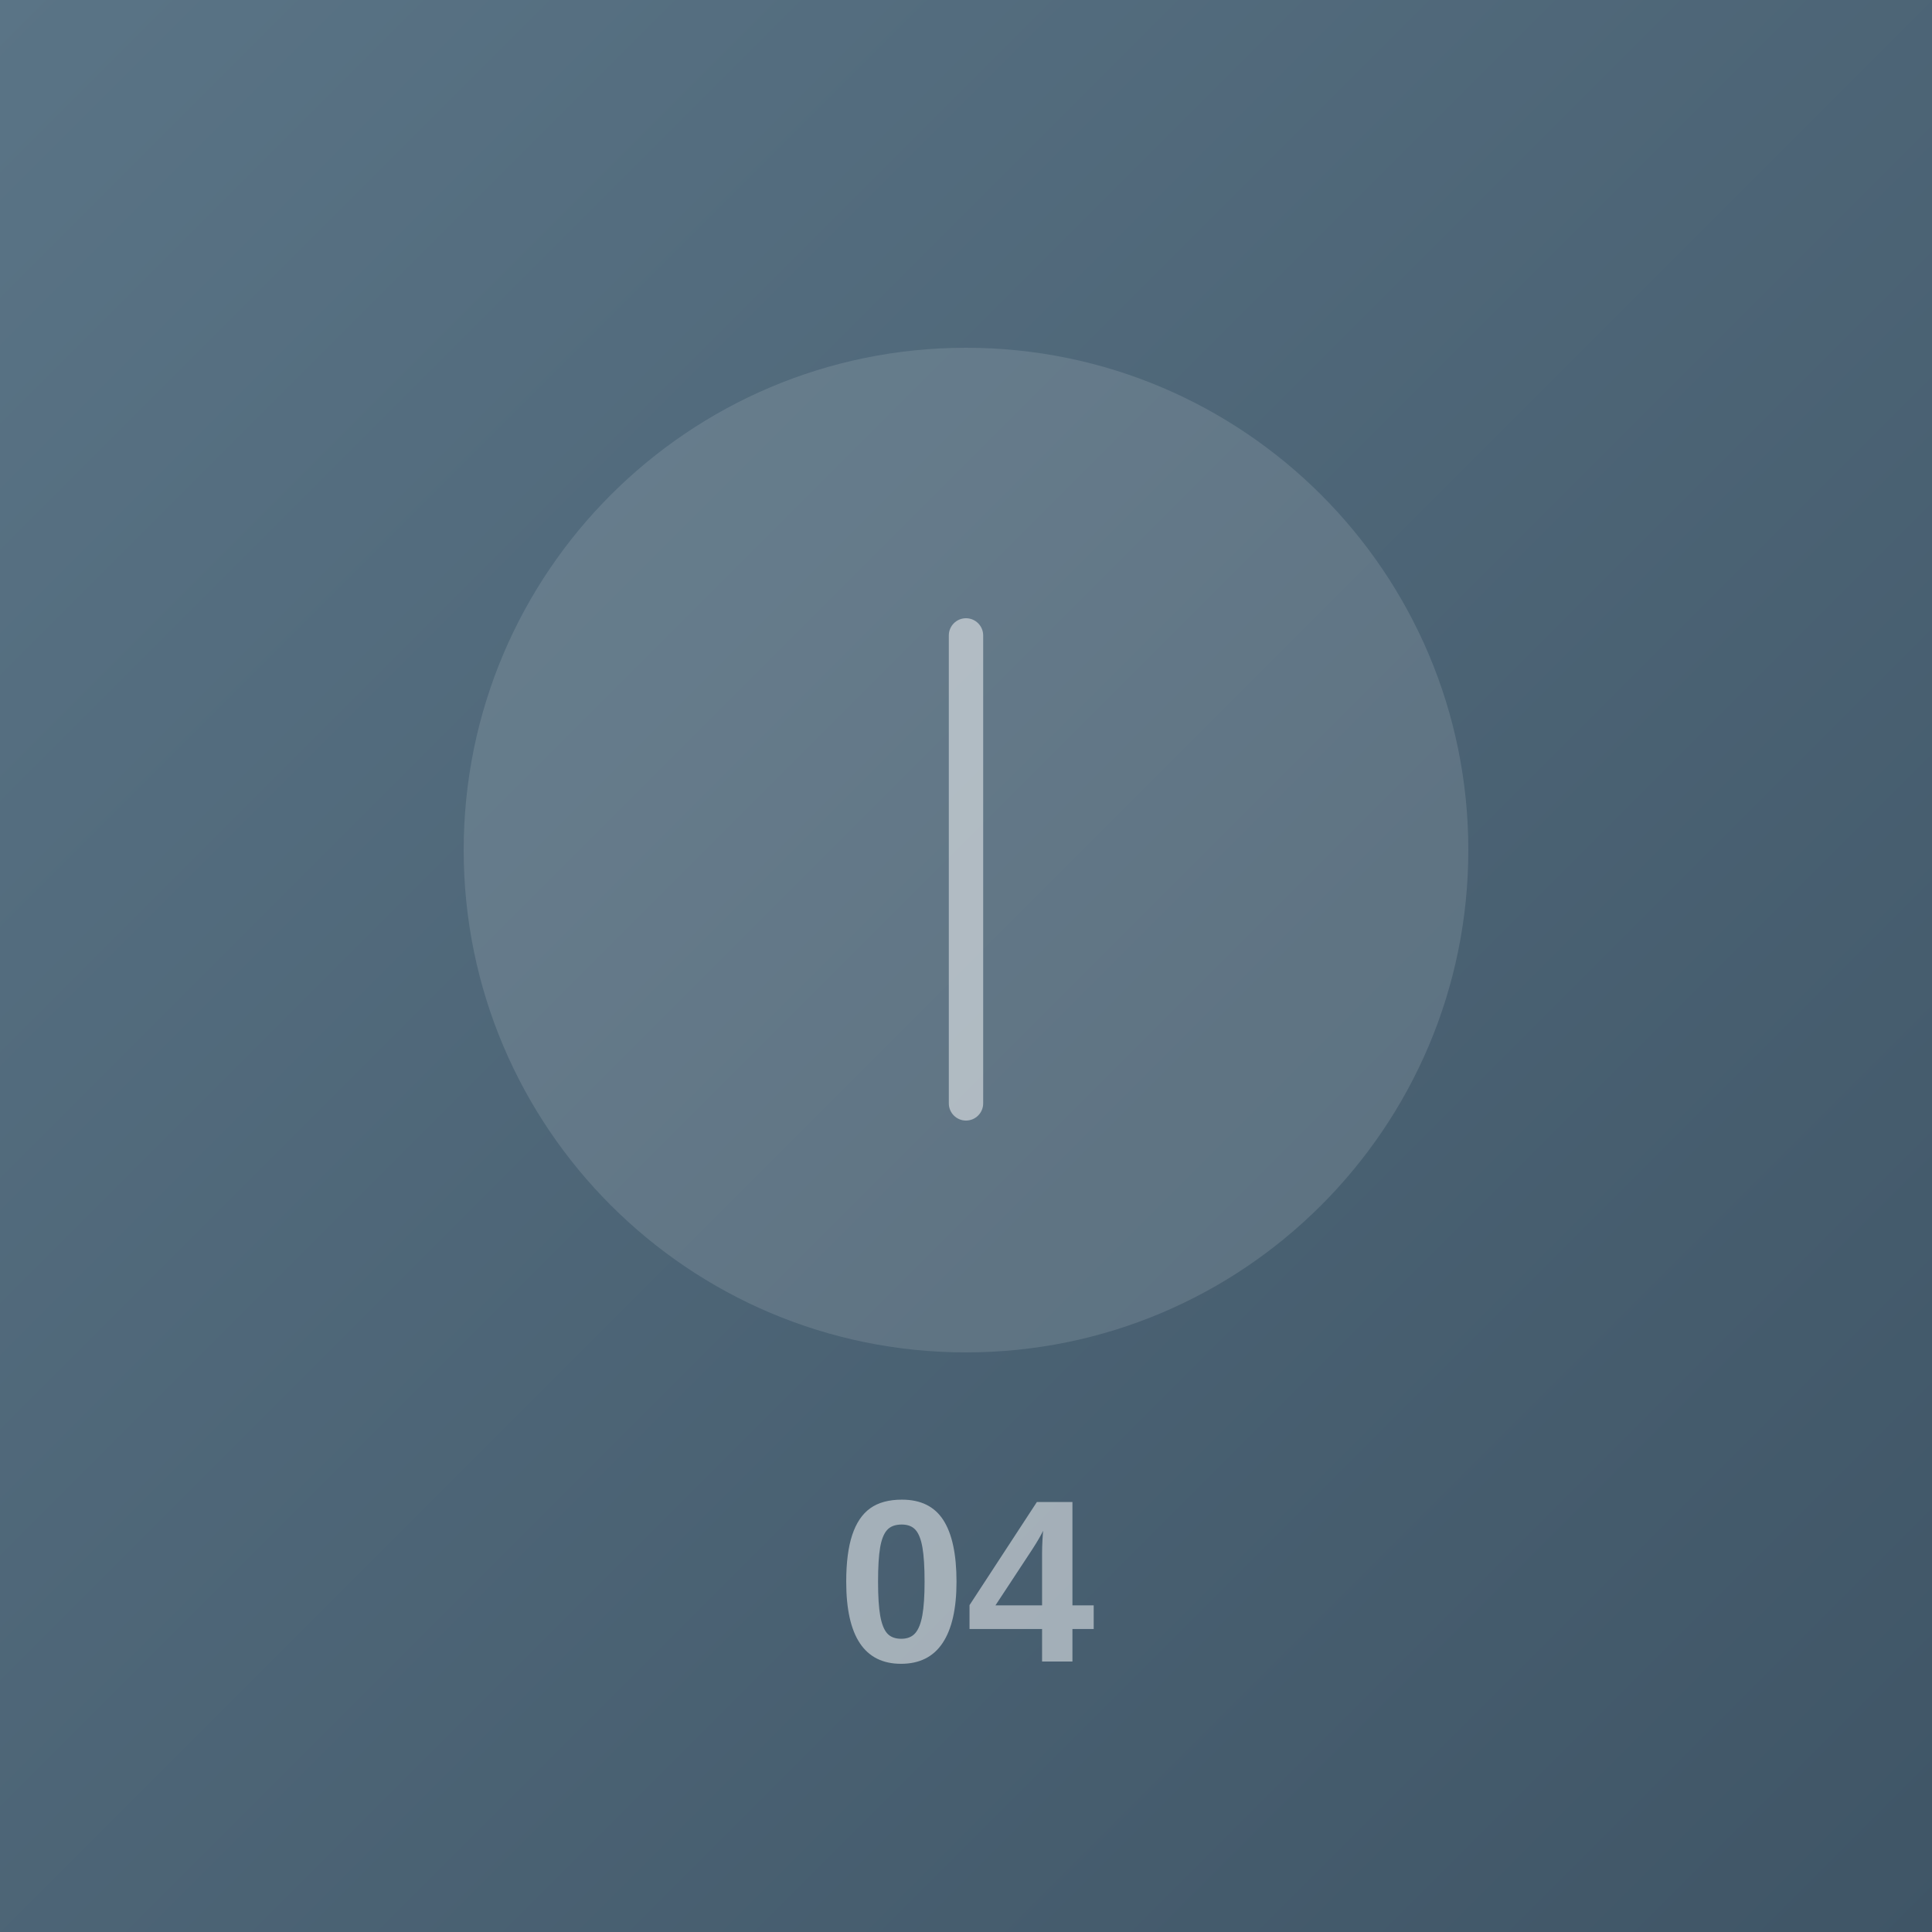
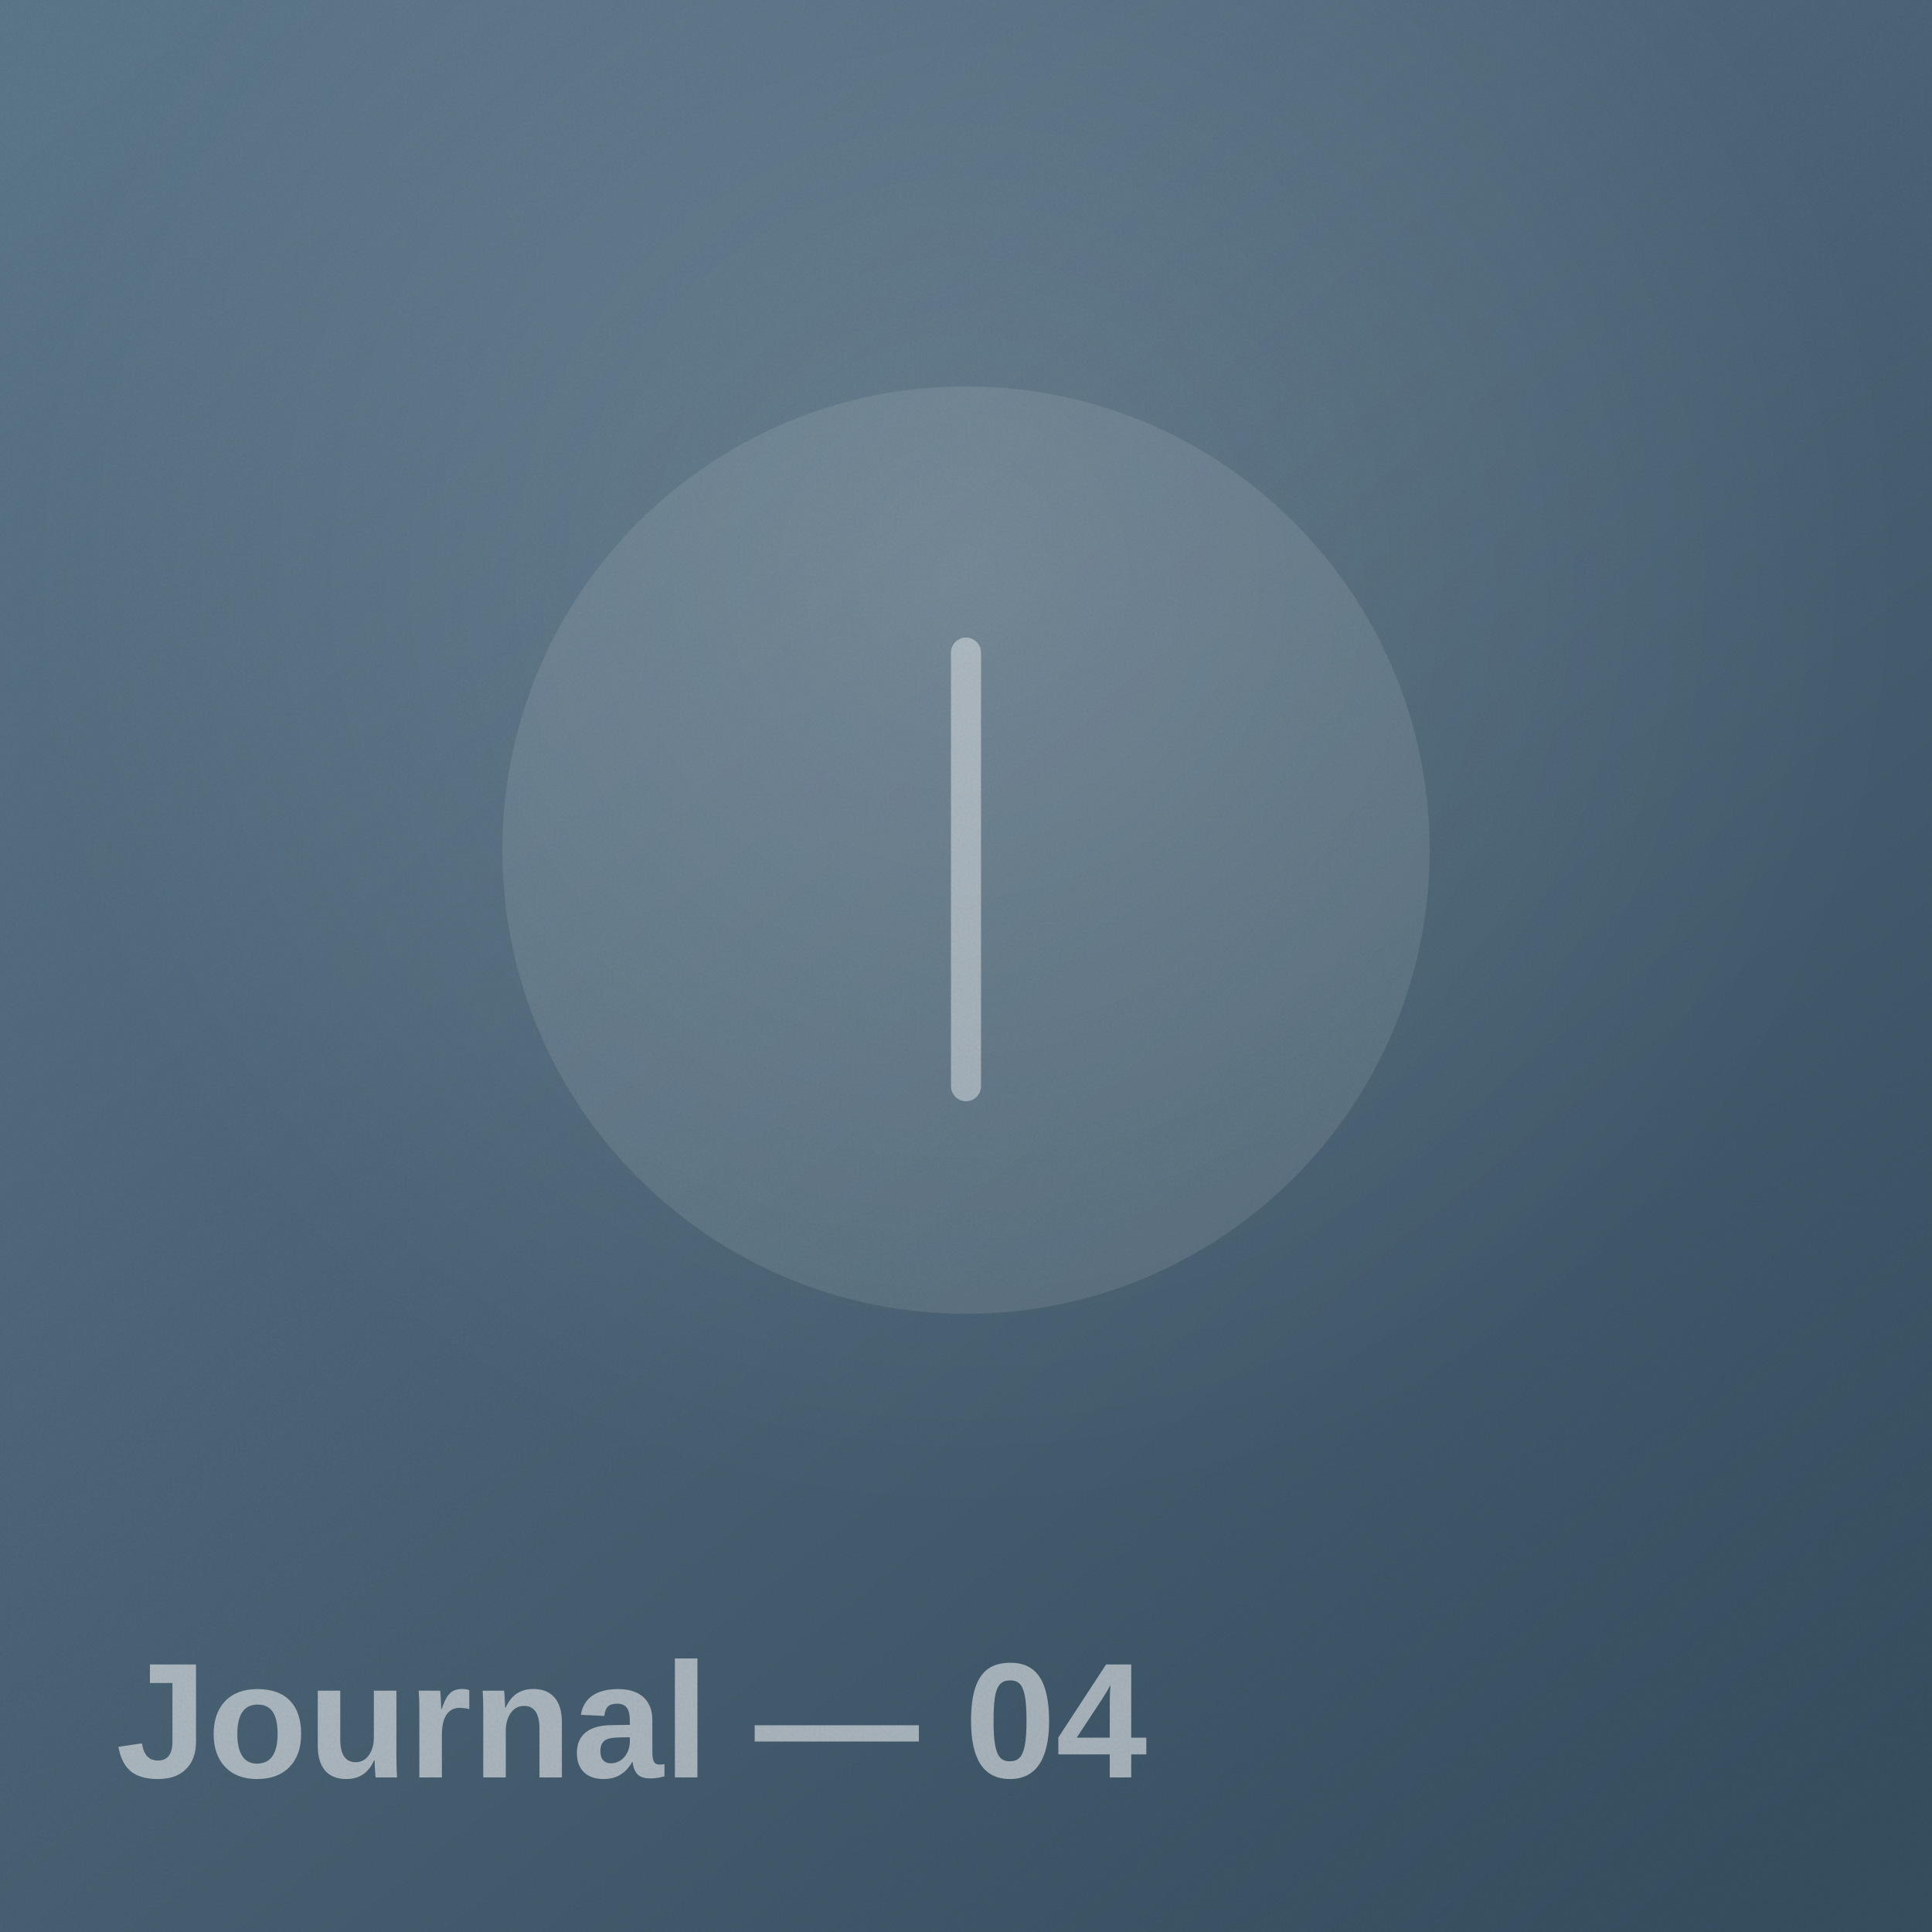
<svg xmlns="http://www.w3.org/2000/svg" viewBox="0 0 900 900" width="900" height="900">
  <defs>
-     <linearGradient id="bg" x1="0" y1="0" x2="1" y2="1">
-       <stop offset="0" stop-color="#5a7486" />
-       <stop offset="1" stop-color="#3f5566" />
+     <linearGradient id="bg" x1="0.1" y1="0" x2="0.9" y2="1">
+       <stop offset="0" stop-color="#5d788b" />
+       <stop offset="1" stop-color="#374f60" />
    </linearGradient>
+     <radialGradient id="light" cx="0.5" cy="0.3" r="0.8">
+       <stop offset="0" stop-color="rgba(255,255,255,0.14)" />
+       <stop offset="0.6" stop-color="rgba(255,255,255,0)" />
+     </radialGradient>
+     <filter id="grain">
+       <feTurbulence type="fractalNoise" baseFrequency="0.85" numOctaves="2" stitchTiles="stitch" seed="25" />
+       <feColorMatrix type="matrix" values="0 0 0 0 0 0 0 0 0 0 0 0 0 0 0 0 0 0 0.06 0" />
+     </filter>
  </defs>
  <rect width="900" height="900" fill="url(#bg)" />
-   <circle cx="450" cy="396" r="234" fill="rgba(255,255,255,0.12)" />
-   <rect x="442" y="288" width="16" height="234" rx="8" fill="rgba(255,255,255,0.5)" />
-   <text x="450" y="774" font-family="Archivo, Arial" font-size="108" font-weight="700" fill="rgba(255,255,255,0.5)" text-anchor="middle">04</text>
+   <rect width="900" height="900" fill="url(#light)" />
+   <circle cx="450" cy="396" r="216" fill="rgba(255,255,255,0.1)" />
+   <rect x="443" y="297" width="14" height="216" rx="7" fill="rgba(255,255,255,0.42)" />
+   <text x="54" y="828" font-family="Archivo, Arial" font-size="76.5" font-weight="600" fill="rgba(255,255,255,0.55)">Journal — 04</text>
+   <rect width="900" height="900" filter="url(#grain)" />
</svg>
